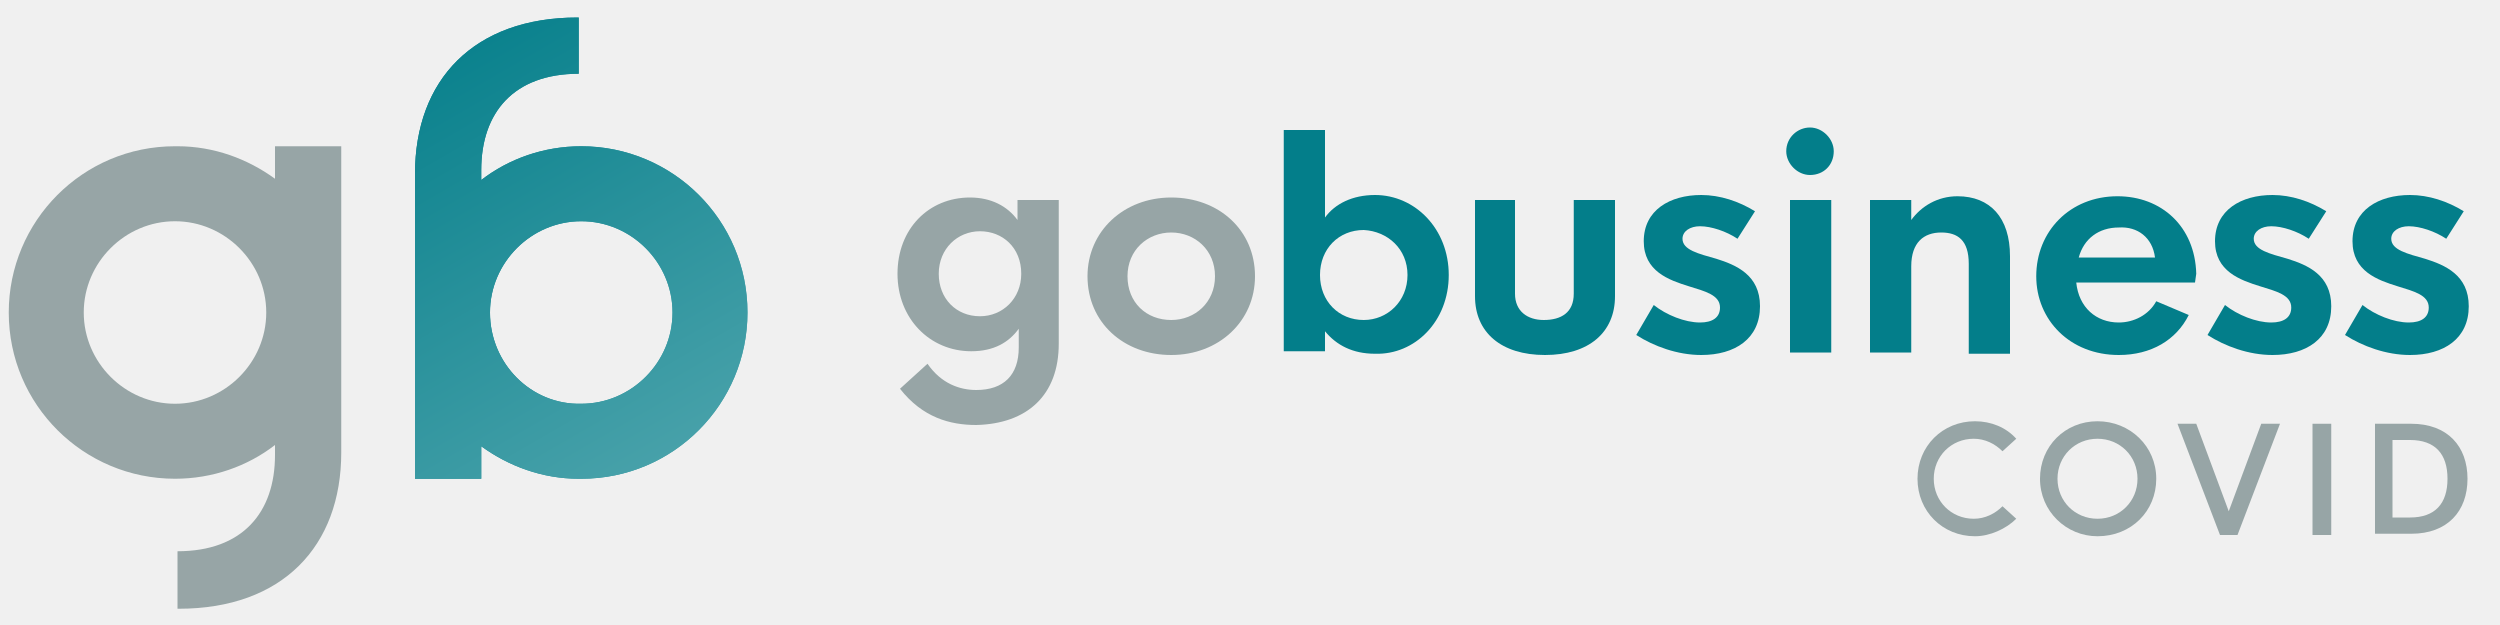
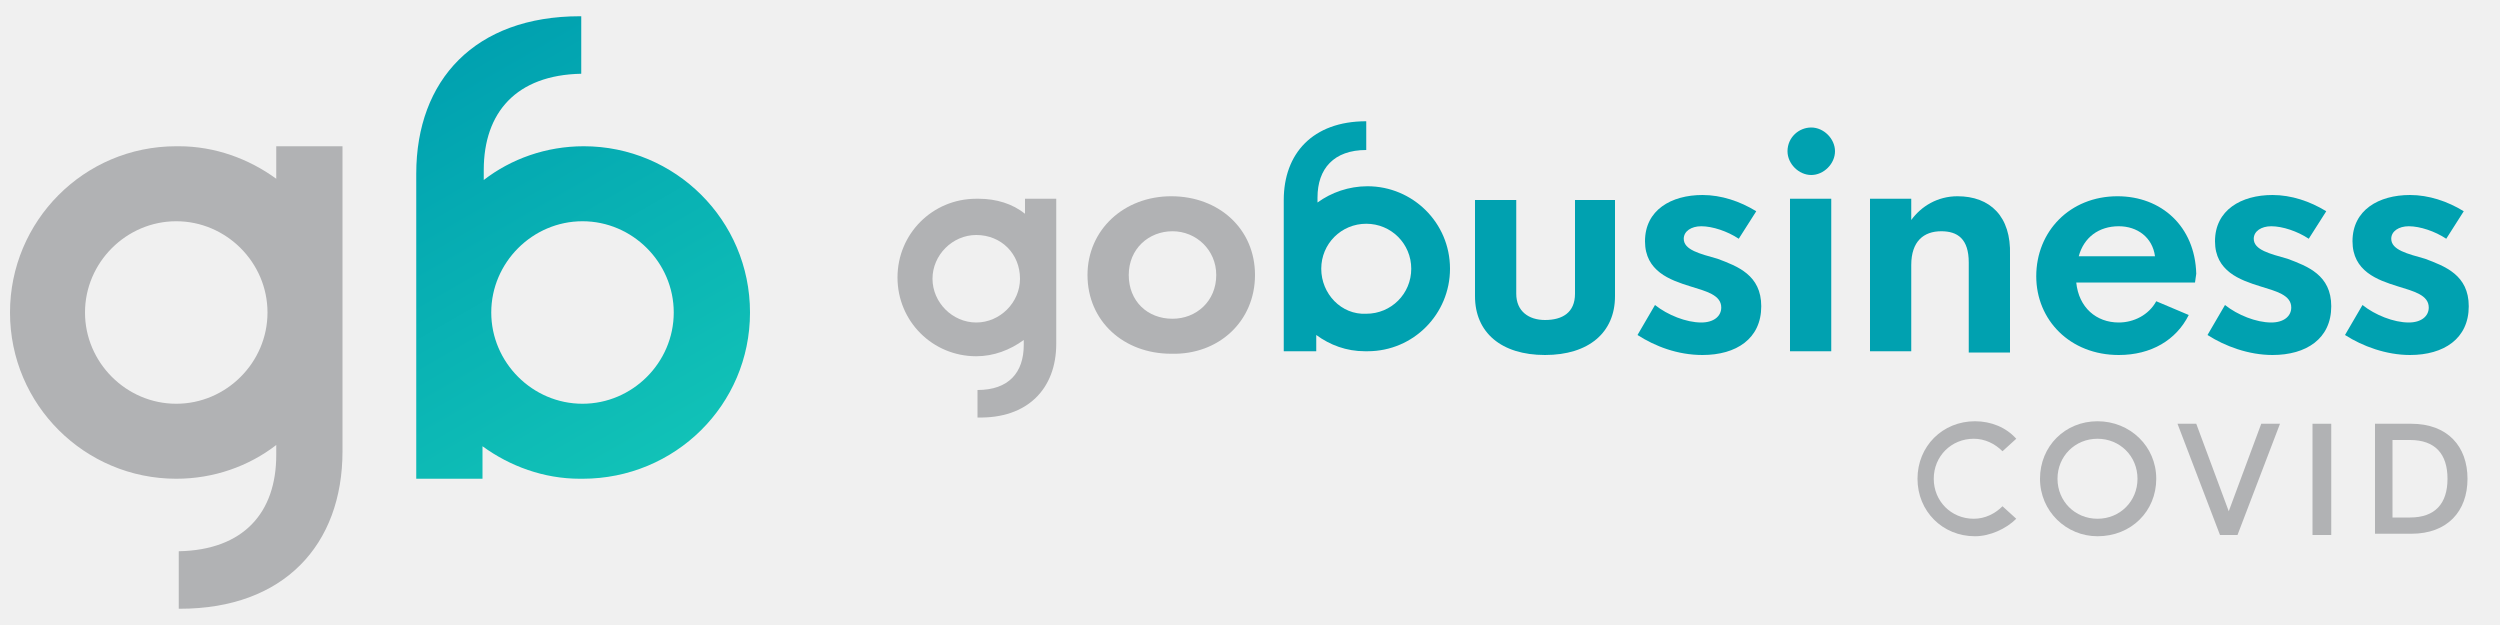
- <svg xmlns="http://www.w3.org/2000/svg" xmlns:xlink="http://www.w3.org/1999/xlink" version="1.1" id="Layer_1" x="0px" y="0px" viewBox="0 0 200 50" style="enable-background:new 0 0 200 50;" xml:space="preserve">
+ <svg xmlns="http://www.w3.org/2000/svg" version="1.1" id="Layer_1" x="0px" y="0px" width="200px" height="50px" viewBox="0 0 200 50" style="enable-background:new 0 0 200 50;" xml:space="preserve">
  <style type="text/css">
	.st0{fill:url(#SVGID_1_);}
- 	.st1{fill:#97A5A6;}
- 	.st2{fill:#037E8A;}
- 	.st3{fill:#BCC4CD;}
- 	.st4{fill:#4FA5AD;}
- 	.st5{fill:url(#SVGID_2_);}
- 	.st6{fill:#FFFFFF;}
- 	.st7{clip-path:url(#SVGID_5_);fill:url(#SVGID_6_);}
- 	.st8{clip-path:url(#SVGID_9_);fill:url(#SVGID_10_);}
- 	.st9{clip-path:url(#SVGID_13_);fill:url(#SVGID_14_);}
+ 	.st1{fill:#B1B2B4;}
+ 	.st2{fill:#00A1B0;}
</style>
  <g>
-     <defs>
-       <path id="SVGID_11_" d="M39.2,25c0-4,3.3-7.3,7.3-7.3c4,0,7.3,3.3,7.3,7.3c0,4-3.3,7.3-7.3,7.3C42.5,32.4,39.2,29.1,39.2,25     M33.2,13.9v24.4h5.3v-2.6c2.2,1.6,4.9,2.6,7.8,2.6c0,0,0.1,0,0.1,0c0,0,0.1,0,0.1,0c7.4,0,13.3-6,13.3-13.3    c0-7.4-6-13.3-13.3-13.3c-3,0-5.8,1-8,2.7v-0.8c0-4.6,2.6-7.7,7.8-7.7V1.4c0,0,0,0-0.1,0C37.9,1.4,33.2,6.4,33.2,13.9" />
-     </defs>
-     <linearGradient id="SVGID_1_" gradientUnits="userSpaceOnUse" x1="33.223" y1="19.858" x2="59.872" y2="19.858">
-       <stop offset="0" style="stop-color:#037E8A" />
-       <stop offset="1" style="stop-color:#4FA5AD" />
+     <linearGradient id="SVGID_1_" gradientUnits="userSpaceOnUse" x1="33.134" y1="6.455" x2="51.203" y2="37.752">
+       <stop offset="0" style="stop-color:#00A1B0" />
+       <stop offset="1" style="stop-color:#11C2B7" />
    </linearGradient>
-     <use xlink:href="#SVGID_11_" style="overflow:visible;fill:url(#SVGID_1_);" />
-     <clipPath id="SVGID_2_">
-       <use xlink:href="#SVGID_11_" style="overflow:visible;" />
-     </clipPath>
-     <linearGradient id="SVGID_4_" gradientUnits="userSpaceOnUse" x1="-715.205" y1="172.573" x2="-714.683" y2="172.573" gradientTransform="matrix(43.4383 75.2374 75.2374 -43.4383 18118.586 61306.691)">
-       <stop offset="0" style="stop-color:#037E8A" />
-       <stop offset="1" style="stop-color:#4FA5AD" />
-     </linearGradient>
-     <polygon style="clip-path:url(#SVGID_2_);fill:url(#SVGID_4_);" points="53.2,-10.2 75.9,29.1 39.9,49.9 17.2,10.6  " />
-   </g>
-   <path class="st1" d="M21.3,25c0,4-3.3,7.3-7.3,7.3c-4,0-7.3-3.3-7.3-7.3c0-4,3.3-7.3,7.3-7.3C18,17.7,21.3,21,21.3,25 M27.3,36.2  V11.7H22v2.6c-2.2-1.6-4.9-2.6-7.8-2.6c0,0-0.1,0-0.1,0c0,0-0.1,0-0.1,0c-7.4,0-13.3,6-13.3,13.3c0,7.4,6,13.3,13.3,13.3  c3,0,5.8-1,8-2.7v0.8c0,4.6-2.6,7.7-7.8,7.7v4.6c0,0,0,0,0.1,0C22.6,48.7,27.3,43.7,27.3,36.2" />
-   <path class="st1" d="M81.7,21.9c0,2-1.5,3.4-3.3,3.4c-1.9,0-3.3-1.4-3.3-3.4c0-2,1.5-3.4,3.3-3.4C80.2,18.5,81.7,19.8,81.7,21.9   M84.7,27.5V16h-3.3v1.6c-0.8-1.1-2.1-1.8-3.8-1.8c-3.3,0-5.8,2.5-5.8,6.1c0,3.6,2.6,6.2,5.9,6.2c1.8,0,3-0.7,3.8-1.8v1.5  c0,2.2-1.2,3.4-3.4,3.4c-1.3,0-2.8-0.5-3.9-2.1L72,31.1c1.8,2.3,4,2.9,6.1,2.9C82.2,33.9,84.7,31.6,84.7,27.5" />
-   <path class="st1" d="M97.2,22.1c0,2.1-1.6,3.5-3.5,3.5c-2,0-3.5-1.4-3.5-3.5c0-2.1,1.6-3.5,3.5-3.5C95.6,18.6,97.2,20,97.2,22.1   M100.4,22.1c0-3.7-2.9-6.3-6.7-6.3c-3.8,0-6.7,2.7-6.7,6.3c0,3.7,2.9,6.3,6.7,6.3C97.5,28.4,100.4,25.7,100.4,22.1" />
-   <path class="st2" d="M112.6,22c0,2.1-1.6,3.6-3.5,3.6c-2,0-3.5-1.5-3.5-3.6c0-2.1,1.5-3.6,3.5-3.6C111,18.5,112.6,19.9,112.6,22   M115.9,22c0-3.7-2.7-6.4-5.9-6.4c-1.8,0-3.2,0.7-4,1.8l0-7h-3.3v17.7h3.3v-1.6c0.9,1.1,2.2,1.8,4,1.8  C113.2,28.4,115.9,25.7,115.9,22" />
-   <path class="st2" d="M123.6,28.4c3.5,0,5.6-1.8,5.6-4.7V16h-3.3v7.5c0,1.5-1,2.1-2.4,2.1c-1.3,0-2.3-0.7-2.3-2.1V16H118v7.7  C118,26.6,120.1,28.4,123.6,28.4" />
-   <path class="st2" d="M136.1,28.4c2.7,0,4.7-1.3,4.7-3.9c0-2.5-1.9-3.3-3.5-3.8c-1.4-0.4-2.7-0.7-2.7-1.6c0-0.6,0.6-1,1.4-1  c0.9,0,2.1,0.4,3,1l1.4-2.2c-1.3-0.8-2.8-1.3-4.3-1.3c-2.5,0-4.6,1.2-4.6,3.7c0,2.4,2,3.1,3.6,3.6c1.3,0.4,2.5,0.7,2.5,1.7  c0,0.8-0.6,1.2-1.6,1.2c-1.2,0-2.7-0.6-3.7-1.4l-1.4,2.4C132.3,27.7,134.2,28.4,136.1,28.4" />
-   <path class="st2" d="M146.5,16h-3.3v12.2h3.3V16z M146.7,12.1c0-1-0.9-1.9-1.9-1.9c-1,0-1.9,0.8-1.9,1.9c0,1,0.9,1.9,1.9,1.9  C145.9,14,146.7,13.2,146.7,12.1" />
-   <path class="st2" d="M156.6,15.7c-1.6,0-2.9,0.8-3.7,1.9V16h-3.3v12.2h3.3v-6.9c0-1.9,1-2.7,2.4-2.7c1.3,0,2.2,0.6,2.2,2.5v7.2h3.3  v-7.8C160.8,17.4,159.2,15.7,156.6,15.7" />
-   <path class="st2" d="M172.4,20.6h-6.1c0.4-1.5,1.6-2.4,3.2-2.4C171,18.1,172.2,19,172.4,20.6 M175.7,21.9c-0.1-3.8-2.8-6.2-6.3-6.2  c-3.8,0-6.5,2.8-6.5,6.4c0,3.5,2.7,6.3,6.6,6.3c2.6,0,4.6-1.2,5.6-3.2l-2.6-1.1c-0.6,1.1-1.8,1.7-3,1.7c-1.8,0-3.2-1.2-3.4-3.2h9.5  L175.7,21.9z" />
-   <path class="st2" d="M181.8,28.4c2.7,0,4.7-1.3,4.7-3.9c0-2.5-1.9-3.3-3.5-3.8c-1.4-0.4-2.7-0.7-2.7-1.6c0-0.6,0.6-1,1.4-1  c0.9,0,2.1,0.4,3,1l1.4-2.2c-1.3-0.8-2.8-1.3-4.3-1.3c-2.5,0-4.6,1.2-4.6,3.7c0,2.4,2,3.1,3.6,3.6c1.3,0.4,2.5,0.7,2.5,1.7  c0,0.8-0.6,1.2-1.6,1.2c-1.2,0-2.7-0.6-3.7-1.4l-1.4,2.4C178,27.7,179.9,28.4,181.8,28.4" />
-   <path class="st2" d="M192.8,28.4c2.7,0,4.7-1.3,4.7-3.9c0-2.5-1.9-3.3-3.5-3.8c-1.4-0.4-2.7-0.7-2.7-1.6c0-0.6,0.6-1,1.4-1  c0.9,0,2.1,0.4,3,1l1.4-2.2c-1.3-0.8-2.8-1.3-4.3-1.3c-2.5,0-4.6,1.2-4.6,3.7c0,2.4,2,3.1,3.6,3.6c1.3,0.4,2.5,0.7,2.5,1.7  c0,0.8-0.6,1.2-1.6,1.2c-1.2,0-2.7-0.6-3.7-1.4l-1.4,2.4C189,27.7,190.9,28.4,192.8,28.4" />
-   <g>
+     <path class="st0" d="M39.3,25c0-4,3.3-7.3,7.3-7.3c4,0,7.3,3.3,7.3,7.3c0,4-3.3,7.3-7.3,7.3C42.6,32.3,39.3,29,39.3,25 M33.3,13.9   v24.4h5.3v-2.6c2.2,1.6,4.9,2.6,7.8,2.6c0,0,0.1,0,0.1,0c0,0,0.1,0,0.1,0C54,38.3,60,32.4,60,25c0-7.4-6-13.3-13.3-13.3   c-3,0-5.8,1-8,2.7v-0.8c0-4.6,2.6-7.6,7.8-7.7V1.3c0,0,0,0-0.1,0C38,1.3,33.3,6.4,33.3,13.9" />
+     <path class="st1" d="M21.4,25c0,4-3.3,7.3-7.3,7.3c-4,0-7.3-3.3-7.3-7.3c0-4,3.3-7.3,7.3-7.3C18.1,17.7,21.4,21,21.4,25 M27.4,36.1   V11.7h-5.3v2.6c-2.2-1.6-4.9-2.6-7.8-2.6c0,0-0.1,0-0.1,0c0,0-0.1,0-0.1,0c-7.4,0-13.3,6-13.3,13.3c0,7.4,6,13.3,13.3,13.3   c3,0,5.8-1,8-2.7v0.8c0,4.6-2.6,7.6-7.8,7.7v4.6c0,0,0,0,0.1,0C22.7,48.7,27.4,43.6,27.4,36.1" />
+     <path class="st1" d="M97.3,22c0,2.1-1.6,3.5-3.5,3.5c-2,0-3.5-1.4-3.5-3.5c0-2.1,1.6-3.5,3.5-3.5C95.7,18.5,97.3,20,97.3,22    M100.4,22c0-3.7-2.9-6.3-6.7-6.3c-3.8,0-6.7,2.7-6.7,6.3c0,3.7,2.9,6.3,6.7,6.3C97.5,28.4,100.4,25.7,100.4,22" />
+     <path class="st2" d="M123.6,28.4c3.5,0,5.6-1.8,5.6-4.7v-7.7H126v7.5c0,1.5-1,2.1-2.4,2.1c-1.3,0-2.3-0.7-2.3-2.1v-7.5H118v7.7   C118,26.6,120.1,28.4,123.6,28.4" />
+     <path class="st2" d="M136.2,28.4c2.7,0,4.7-1.3,4.7-3.9c0-2.5-1.9-3.2-3.5-3.8c-1.4-0.4-2.7-0.7-2.7-1.6c0-0.6,0.6-1,1.4-1   c0.9,0,2.1,0.4,3,1l1.4-2.2c-1.3-0.8-2.8-1.3-4.3-1.3c-2.5,0-4.6,1.2-4.6,3.7c0,2.4,2,3.1,3.6,3.6c1.3,0.4,2.5,0.7,2.5,1.7   c0,0.7-0.6,1.2-1.6,1.2c-1.2,0-2.7-0.6-3.7-1.4l-1.4,2.4C132.4,27.7,134.2,28.4,136.2,28.4" />
+     <path class="st2" d="M146.5,15.9h-3.3v12.2h3.3V15.9z M146.8,12.1c0-1-0.9-1.9-1.9-1.9c-1,0-1.9,0.8-1.9,1.9c0,1,0.9,1.9,1.9,1.9   C145.9,14,146.8,13.1,146.8,12.1" />
+     <path class="st2" d="M156.6,15.7c-1.6,0-2.9,0.8-3.7,1.9v-1.7h-3.3v12.2h3.3v-6.9c0-1.9,1-2.7,2.4-2.7c1.3,0,2.2,0.6,2.2,2.5v7.2   h3.3v-7.8C160.9,17.3,159.2,15.7,156.6,15.7" />
+     <path class="st2" d="M172.4,20.5h-6.1c0.4-1.5,1.6-2.4,3.2-2.4C171,18.1,172.2,19,172.4,20.5 M175.7,21.9c-0.1-3.8-2.8-6.2-6.3-6.2   c-3.8,0-6.5,2.8-6.5,6.4c0,3.5,2.7,6.3,6.6,6.3c2.6,0,4.6-1.2,5.6-3.2l-2.6-1.1c-0.6,1.1-1.8,1.7-3,1.7c-1.8,0-3.2-1.2-3.4-3.2h9.5   L175.7,21.9z" />
+     <path class="st2" d="M181.8,28.4c2.7,0,4.7-1.3,4.7-3.9c0-2.5-1.9-3.2-3.5-3.8c-1.4-0.4-2.7-0.7-2.7-1.6c0-0.6,0.6-1,1.4-1   c0.9,0,2.1,0.4,3,1l1.4-2.2c-1.3-0.8-2.8-1.3-4.3-1.3c-2.5,0-4.6,1.2-4.6,3.7c0,2.4,2,3.1,3.6,3.6c1.3,0.4,2.5,0.7,2.5,1.7   c0,0.7-0.6,1.2-1.6,1.2c-1.2,0-2.7-0.6-3.7-1.4l-1.4,2.4C178,27.7,179.9,28.4,181.8,28.4" />
+     <path class="st2" d="M192.8,28.4c2.7,0,4.7-1.3,4.7-3.9c0-2.5-1.9-3.2-3.5-3.8c-1.4-0.4-2.7-0.7-2.7-1.6c0-0.6,0.6-1,1.4-1   c0.9,0,2.1,0.4,3,1l1.4-2.2c-1.3-0.8-2.8-1.3-4.3-1.3c-2.5,0-4.6,1.2-4.6,3.7c0,2.4,2,3.1,3.6,3.6c1.3,0.4,2.5,0.7,2.5,1.7   c0,0.7-0.6,1.2-1.6,1.2c-1.2,0-2.7-0.6-3.7-1.4l-1.4,2.4C189,27.7,190.9,28.4,192.8,28.4" />
+     <path class="st1" d="M81.6,22.3c0,1.9-1.6,3.5-3.5,3.5c-1.9,0-3.5-1.6-3.5-3.5c0-1.9,1.6-3.5,3.5-3.5   C80.1,18.8,81.6,20.3,81.6,22.3 M84.5,27.5V15.9h-2.5v1.2c-1-0.8-2.3-1.2-3.7-1.2c0,0,0,0-0.1,0c0,0,0,0-0.1,0   c-3.5,0-6.3,2.8-6.3,6.3c0,3.5,2.8,6.3,6.3,6.3c1.4,0,2.7-0.5,3.8-1.3v0.4c0,2.2-1.2,3.6-3.7,3.6v2.2c0,0,0,0,0,0   C82.2,33.5,84.5,31.1,84.5,27.5" />
+     <path class="st2" d="M105.7,21.5c0-2,1.6-3.6,3.6-3.6c2,0,3.6,1.6,3.6,3.6c0,2-1.6,3.6-3.6,3.6C107.3,25.2,105.7,23.5,105.7,21.5    M102.7,16v12.1h2.6v-1.3c1.1,0.8,2.4,1.3,3.9,1.3c0,0,0,0,0.1,0c0,0,0,0,0.1,0c3.7,0,6.6-3,6.6-6.6c0-3.7-3-6.6-6.6-6.6   c-1.5,0-2.9,0.5-4,1.3v-0.4c0-2.3,1.3-3.8,3.9-3.8V9.7c0,0,0,0,0,0C105,9.7,102.7,12.3,102.7,16" />
    <g>
      <g>
        <g>
          <g>
-             <path class="st1" d="M153.4,38.3c0-2.6,2-4.6,4.6-4.6c1.3,0,2.5,0.5,3.3,1.4l-1.1,1c-0.6-0.6-1.4-1-2.3-1       c-1.8,0-3.2,1.4-3.2,3.2s1.4,3.2,3.2,3.2c0.9,0,1.7-0.4,2.3-1l1.1,1c-0.8,0.8-2.1,1.4-3.3,1.4       C155.4,42.9,153.4,40.9,153.4,38.3z" />
-             <path class="st1" d="M163.2,38.3c0-2.6,2-4.6,4.6-4.6c2.6,0,4.7,2,4.7,4.6s-2,4.6-4.7,4.6C165.3,42.9,163.2,40.9,163.2,38.3z        M171,38.3c0-1.8-1.4-3.2-3.2-3.2c-1.8,0-3.2,1.4-3.2,3.2s1.4,3.2,3.2,3.2C169.6,41.5,171,40.1,171,38.3z" />
-             <path class="st1" d="M182.4,33.9l-3.4,8.9h-1.4l-3.4-8.9h1.5l2.6,7l2.6-7H182.4z" />
-             <path class="st1" d="M185,33.9h1.5v8.9H185V33.9z" />
-             <path class="st1" d="M190,33.9h2.9c2.9,0,4.5,1.8,4.5,4.4s-1.6,4.4-4.5,4.4H190V33.9z M192.8,41.4c2,0,3-1.1,3-3.1       s-1-3.1-3-3.1h-1.4v6.2H192.8z" />
+             <g>
+               <path class="st1" d="M153.4,38.3c0-2.6,2-4.6,4.6-4.6c1.3,0,2.5,0.5,3.3,1.4l-1.1,1c-0.6-0.6-1.4-1-2.3-1        c-1.8,0-3.2,1.4-3.2,3.2s1.4,3.2,3.2,3.2c0.9,0,1.7-0.4,2.3-1l1.1,1c-0.8,0.8-2.1,1.4-3.3,1.4        C155.4,42.9,153.4,40.9,153.4,38.3z" />
+               <path class="st1" d="M163.2,38.3c0-2.6,2-4.6,4.6-4.6c2.6,0,4.7,2,4.7,4.6s-2,4.6-4.7,4.6C165.3,42.9,163.2,40.9,163.2,38.3z         M171,38.3c0-1.8-1.4-3.2-3.2-3.2c-1.8,0-3.2,1.4-3.2,3.2s1.4,3.2,3.2,3.2C169.6,41.5,171,40.1,171,38.3z" />
+               <path class="st1" d="M182.4,33.9l-3.4,8.9h-1.4l-3.4-8.9h1.5l2.6,7l2.6-7H182.4z" />
+               <path class="st1" d="M185,33.9h1.5v8.9H185V33.9z" />
+               <path class="st1" d="M190,33.9h2.9c2.9,0,4.5,1.8,4.5,4.4s-1.6,4.4-4.5,4.4H190V33.9z M192.8,41.4c2,0,3-1.1,3-3.1        s-1-3.1-3-3.1h-1.4v6.2H192.8z" />
+             </g>
          </g>
        </g>
      </g>
    </g>
  </g>
</svg>
